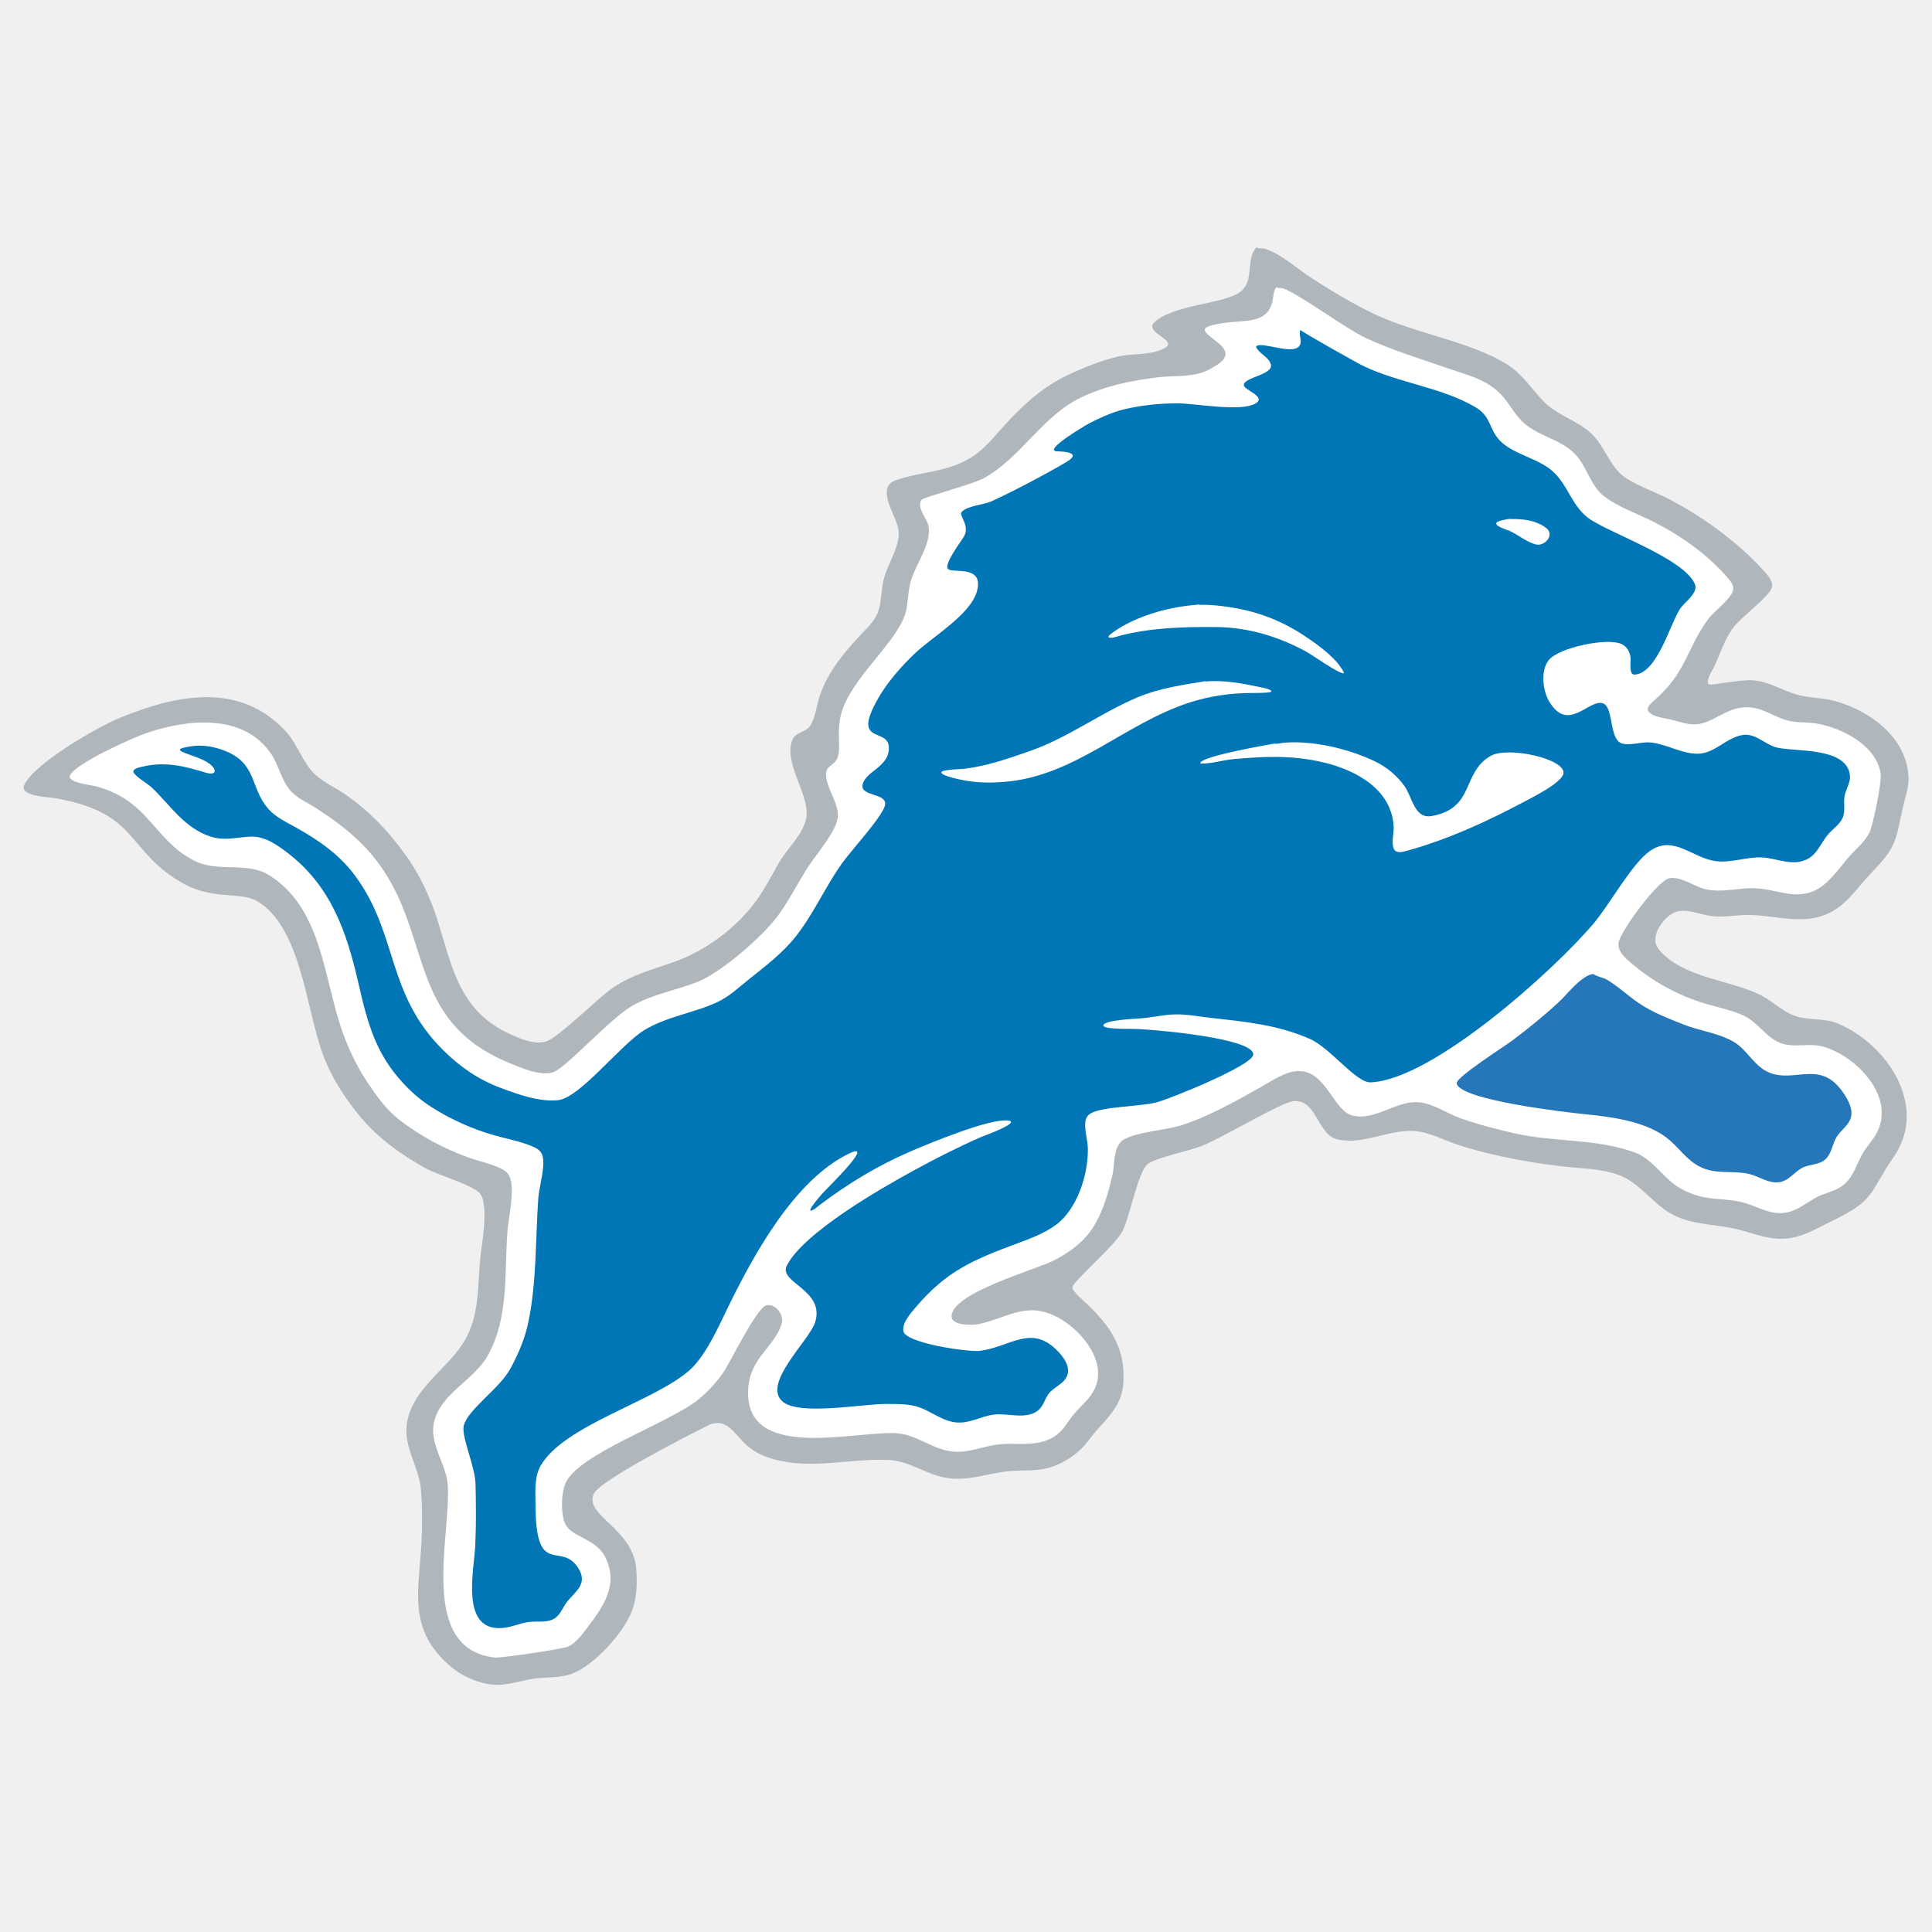
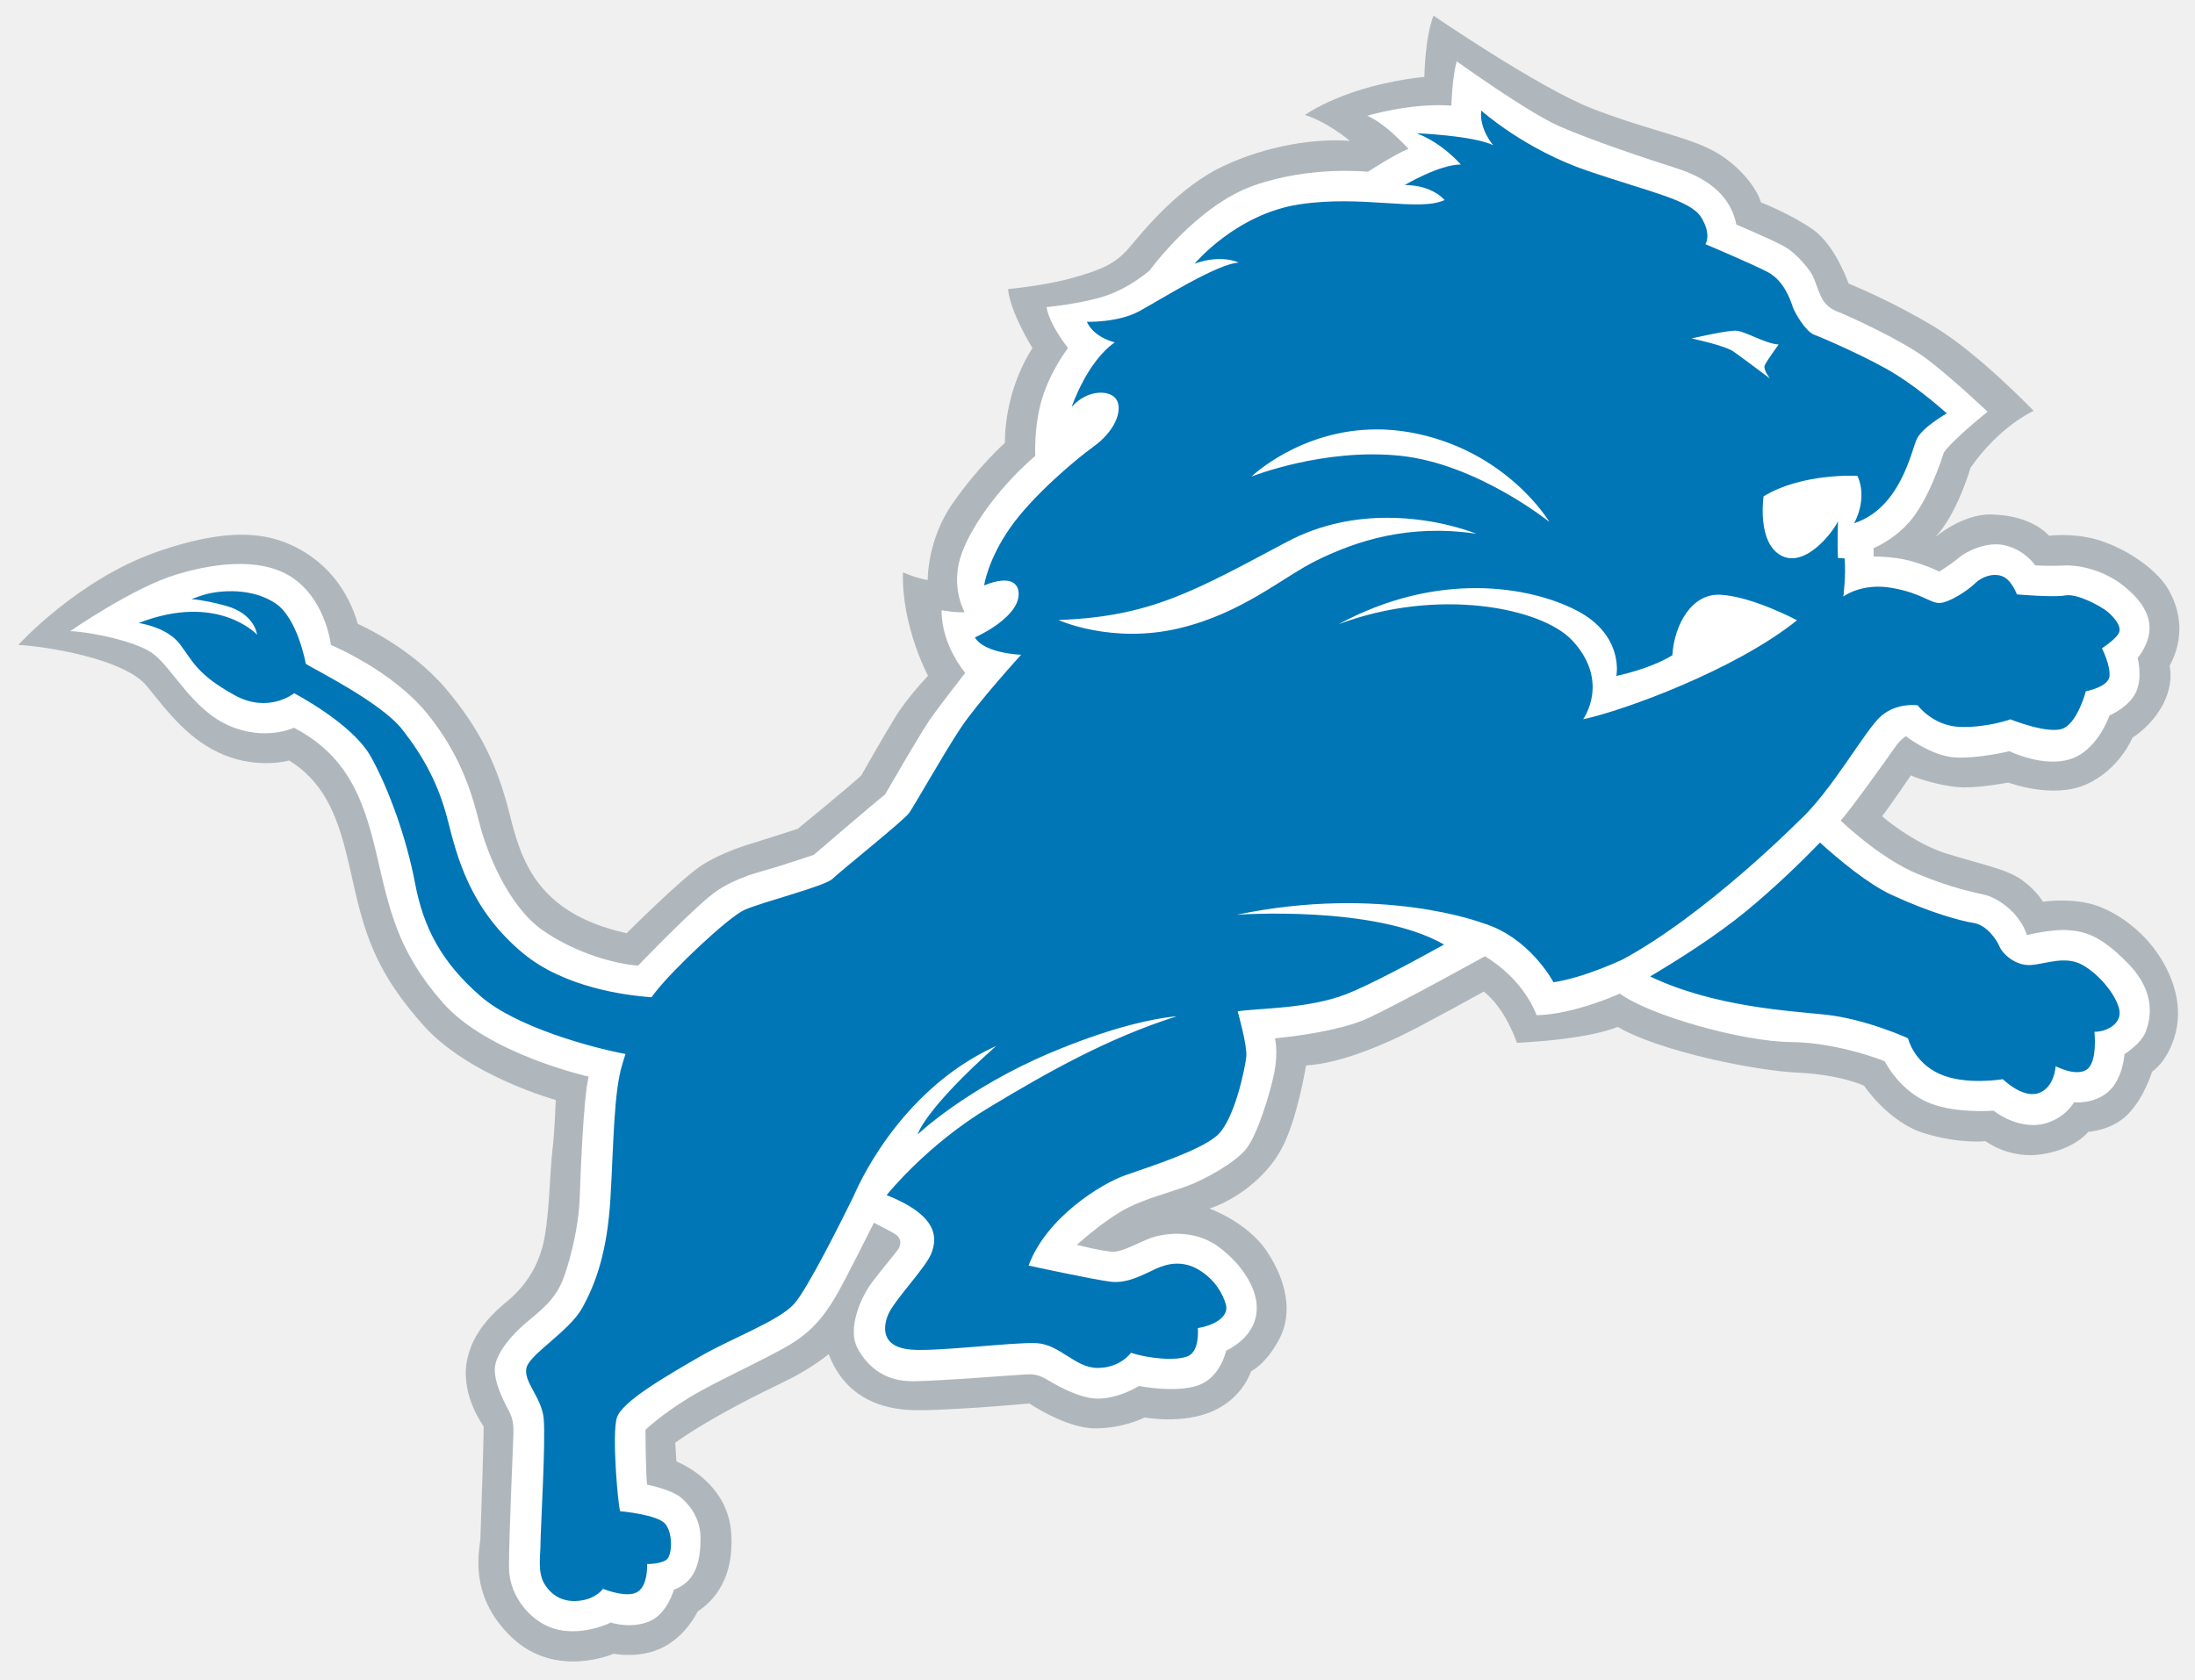
- <svg xmlns="http://www.w3.org/2000/svg" version="1.1" id="Layer_1" x="0px" y="0px" viewBox="0 0 800 800" style="enable-background:new 0 0 800 800;" xml:space="preserve">
-   <style type="text/css">
- 	.st0{stroke:#000000;stroke-width:3.088;stroke-miterlimit:10;}
- 	.st1{fill:#B0B7BC;}
- 	.st2{fill:#FFFFFF;}
- 	.st3{fill:#0076B6;}
- 	.st4{fill:#2676BA;}
- </style>
-   <g>
-     <g>
-       <line class="st0" x1="574.73" y1="354.33" x2="585.41" y2="344.62" />
-       <path class="st1" d="M520.36,102.36c0.21,0.68,2.46,0.35,3.25,0.59c6.86,2.14,13.55,8.36,19.53,12.23    c8.12,5.26,16.62,10.34,25.31,14.56c17.2,8.36,40.69,11.69,55.71,21.22c6.3,4,9.81,9.81,14.82,15.06    c5.75,6.04,14.31,7.98,20.28,13.83c5.36,5.26,7.61,13.94,13.91,18.03c5.49,3.59,12.04,5.73,17.86,8.75    c14.16,7.37,28.54,17.83,39.28,29.68c1.64,1.81,4.18,4.5,3.3,7.2c-1.12,3.4-11.95,11.71-14.9,15.14    c-4.51,5.26-6.08,11.54-9.01,17.64c-0.69,1.45-3.49,5.43-2.19,7.06c0.54,0.69,12.75-1.99,17.96-1.68    c6.89,0.41,11.98,4.01,18.38,5.89c5.21,1.53,10.8,1.31,16.07,2.75c14.67,4.05,30.14,15.58,30.35,32.1    c0.04,3.85-1.29,7.45-2.14,11.14c-3.3,14.27-2.26,16.6-13.29,27.94c-6.26,6.44-10.2,13.68-19,17.27    c-10.01,4.08-21.08,0.28-31.38,0.11c-5.07-0.08-10.1,0.99-15.17,0.52c-4.62-0.42-10.51-3.23-15.04-1.89    c-4.23,1.24-8.82,7.23-8.84,11.64c-0.01,1.99,1.06,3.69,2.39,5.07c10.29,10.8,27.82,11.42,40.71,17.58    c5,2.39,9.05,6.66,14.18,8.65c5.83,2.28,12.29,0.88,18.23,3.34c20.41,8.48,37.69,34.12,23.32,55.12    c-10.91,15.94-7.42,17.9-26.36,27.03c-4.05,1.95-7.86,4.24-12.15,5.64c-1.32,0.44-2.68,0.79-4.05,1.03    c-8.64,1.5-15.52-2.12-23.67-3.89c-9.46-2.05-18.79-1.49-27.33-6.89c-7.02-4.43-12.11-12.09-19.89-15.07    c-8-3.06-16.02-2.81-24.32-3.82c-8.19-0.99-16.25-2.25-24.31-3.99c-6.12-1.31-12.28-2.88-18.23-4.81    c-5.98-1.92-11.89-5.33-18.23-5.8c-10.53-0.75-21.43,5.96-32.01,3.43c-8.14-1.95-8.42-16.22-17.62-15.83    c-0.31,0.03-0.61,0.07-0.92,0.11c-5.53,0.96-29.13,15.17-37.57,18.49c-5.12,2.02-18.88,4.81-22.32,7.45    c-3.95,3.04-7.38,21.65-10.44,27.76c-3.04,6.02-20.61,20.89-20.74,23.26c-0.21,3.98,20.06,13.97,21.08,34.45    c0.2,4.1,0.07,8.34-1.6,12.15c-2.19,5.04-6.07,8.82-9.62,12.87c-2.25,2.57-4.05,5.44-6.57,7.78c-3.59,3.35-7.88,5.94-12.59,7.39    c-5.64,1.72-11.46,0.99-17.21,1.56c-9,0.89-17.08,4.43-26.29,2.65c-8.24-1.57-14.77-6.91-23.37-7.31    c-15.81-0.73-31.96,4.1-47.58-0.31c-4.12-1.17-7.83-2.85-11.05-5.7c-5.32-4.71-8.38-12.15-16.34-8.16    c-7.68,3.86-44.41,22.51-47.04,28.16c-4.2,8.99,16.13,14.2,17.53,30.96c0.46,5.68,0.36,11.82-1.62,17.22    c-3.37,9.23-15.84,23.13-25.3,26.46c-5.36,1.89-10.95,1.08-16.45,2.09c-6.23,1.14-11.81,3.26-18.23,2.01    c-6.99-1.36-12.58-4.46-17.65-9.39c-14.13-13.71-11.19-27.83-9.89-45.57c0.61-8.23,0.66-16.99,0.04-25.23    c-0.77-10.22-8.04-18.53-5.55-29.26c3.55-15.31,19.72-22.52,25.58-36.57c4.6-11.04,3.3-22.89,5.02-34.42    c0.74-5.01,2.51-17.99-0.34-22.24c-2.53-3.79-17.9-8.05-22.9-10.87c-10.41-5.86-19.89-12.62-27.5-21.94    c-5.95-7.27-11.19-15.41-14.59-24.2c-7.29-18.84-9.06-53.31-27.43-64.34c-6.85-4.11-18.13-0.56-30.19-7.12    c-24.54-13.36-18.08-29.53-53.88-35.65c-2.74-0.47-14.75-0.76-12.5-5.47c4.31-9.04,30.32-23.99,39.9-27.89    c23.17-9.45,49.13-14.86,68.22,5.53c5.01,5.36,7.02,13,12.24,17.98c3.5,3.36,8.13,5.3,12.11,8c10.35,7.1,18.69,15.89,25.92,26.1    c5.35,7.55,9.62,16.62,12.42,25.41c6.54,20.46,9.13,38.76,31.09,48.42c4.06,1.79,9.45,4.01,13.94,2.77    c5.38-1.49,21.65-18.16,28.15-22.5c7.67-5.13,16.15-7.41,24.77-10.4c13.26-4.59,26.38-14.33,34.61-25.83    c3.47-4.87,6.2-10.32,9.21-15.48c3.32-5.72,9.3-11,11.03-17.49c2.62-9.8-9.9-23.55-5.39-33.59c1.3-2.91,5.41-2.77,7.18-5.5    c2.35-3.6,2.65-8.53,4.02-12.55c3.59-10.47,11.16-19.17,18.72-27c2.39-2.48,4.74-5.13,5.7-8.54c1.17-4.18,1.03-8.64,2.12-12.87    c1.58-6.1,6.52-13.11,6.12-19.43c-0.35-5.22-7.17-14.31-4.23-19.1c0.72-1.2,2.05-1.86,3.34-2.29c10.09-3.44,20.61-3.26,30.12-8.85    c6.36-3.74,10.64-9.53,15.55-14.87c7.16-7.8,15.32-15.02,24.96-19.6c6.77-3.22,13.96-6.12,21.28-7.84    c5.9-1.37,14.05-0.37,19.31-3.59c5.52-3.37-9.44-6.19-4.21-10.79c8.38-7.38,29.36-7.28,35.69-12.64    C519.52,115.82,515.65,107.14,520.36,102.36z" />
-       <path class="st2" d="M528.65,118.75c0.37,0.82,1.58,0.39,2.32,0.59c5.63,1.45,26.17,16.69,34.46,20.56    c11.1,5.19,22.91,8.71,34.44,12.74c5.89,2.07,11.93,3.49,17.21,6.99c7.41,4.94,8.66,10.92,14.06,15.65    c6.3,5.55,15.45,6.66,21.32,13.02c4.69,5.12,6.2,12.89,11.73,17.18c5.36,4.14,12.21,6.59,18.28,9.5    c12.24,5.9,24.14,14.04,33.06,24.43c1.16,1.36,2.54,3.05,2.09,4.95c-0.88,3.81-8.03,8.79-10.5,12.25    c-8.82,12.32-9.01,22.02-21.91,33.18c-1.36,1.18-4.34,3.62-2.09,5.4c2.32,1.86,6.13,2.13,8.91,2.81c2.98,0.74,6.03,1.85,9.11,1.95    c7.67,0.26,13.23-7.16,22.25-7.1c6.26,0.03,10.52,3.63,16.25,5.34c4.18,1.26,8.6,0.68,12.88,1.45    c10.48,1.89,24.51,9.1,26.24,20.77c0.47,3.24-3.12,21.19-4.63,24.26c-1.58,3.2-4.18,5.59-6.62,8.1    c-8.31,8.55-12.44,19.33-26.87,17.31c-4.76-0.66-9.33-2.17-14.16-2.29c-6.86-0.18-13.42,1.93-20.27,0.41    c-4.6-1.02-10.21-5.49-14.97-4.53c-4.96,1-19.47,21.02-20.87,26.09c-1.08,3.9,2.62,6.92,5.23,9.16    c8.81,7.58,19.49,13.38,30.61,16.71c5.36,1.6,11.14,2.65,16.16,5.11c5.51,2.71,8.84,8.52,14.38,10.95    c5.54,2.44,12.19,0.05,18.06,1.66c13.62,3.75,30.2,20.63,22.36,35.66c-1.47,2.81-3.65,5.13-5.35,7.78    c-3.42,5.34-4.23,11.6-10.13,15c-3.24,1.86-6.99,2.47-10.21,4.35c-4.18,2.45-7.86,5.55-12.88,6.11    c-5.81,0.66-10.82-2.66-16.2-4.15c-9.58-2.65-15.73-0.17-26.18-5.79c-7.45-4-11.33-12.2-19.43-15.14    c-16.06-5.84-33.1-4.12-49.59-7.88c-7.44-1.69-15.09-3.66-22.29-6.2c-5.6-1.97-11.41-6.12-17.36-6.67    c-9.32-0.87-18.4,8.02-27.77,5.42c-7.55-2.1-10.83-18.26-21.77-18.34c-5.65-0.06-11.42,4.12-16.15,6.77    c-10.16,5.69-21.32,12.01-32.41,15.59c-7.26,2.35-17.31,2.49-23.81,5.83c-4.84,2.5-3.93,10.21-4.98,14.75    c-1.97,8.61-4.7,18.2-10.46,25.07c-3.77,4.47-9.24,8.2-14.48,10.73c-7.8,3.77-41.01,13.02-41.7,22.6    c-0.31,4.27,8.95,3.93,11.36,3.41c12.38-2.69,20.3-10.04,33.78-2.1c9.28,5.48,19.62,18.2,13.9,29.39    c-1.98,3.87-5.39,6.52-8.17,9.76c-2.56,2.97-4.29,6.65-7.53,9c-1.98,1.44-4.29,2.42-6.68,2.93c-5.61,1.22-11.46,0.24-17.13,0.87    c-7.42,0.82-13.61,4.28-21.35,2.59c-7.47-1.61-13.44-6.85-21.27-7.25c-17.59-0.91-63.49,12.13-61.07-18.89    c0.97-12.49,10.73-16.72,13.77-26.26c1.11-3.53-2.06-8.29-6.02-7.89c-3.99,0.4-15.04,23.38-18,27.74    c-2.89,4.22-6.43,8.08-10.37,11.32c-11.89,9.74-50.17,22.65-55.12,34.82c-1.76,4.38-1.98,12.1-0.17,16.48    c2.35,5.72,12.72,6.21,16.61,13.88c5.77,11.39-0.68,20.57-7.29,29.19c-2.27,2.95-4.43,6.11-7.79,7.9    c-1.88,1-27.96,4.89-30.47,4.62c-32.17-3.4-18.19-50.48-19.59-71.31c-0.64-9.44-8.35-17.52-5.39-27.35    c3.33-11.1,16.35-16.43,21.92-26.34c8.88-15.8,6.84-34.39,8.19-51.63c0.45-5.75,3.3-17.64,0.76-22.75    c-0.7-1.4-1.95-2.35-3.32-3.03c-4.34-2.13-9.37-3.11-13.91-4.76c-9.99-3.63-19.61-8.8-28.05-15.26    c-5.36-4.08-9.31-9.57-13.06-15.1c-5.24-7.73-9.14-16.27-11.95-25.17c-6.7-21.17-8.26-48.07-28.99-61.15    c-9.46-5.97-21.26-0.99-31.3-6.17c-16.95-8.73-18.44-24.82-40.61-30.75c-1.8-0.48-12.47-1.58-10.67-4.68    c2.92-5.07,25.79-15.4,31.94-17.47c16.81-5.61,39.26-8.14,51.01,8.3c3.53,4.94,4.37,11.54,8.59,16c2.79,2.97,6.8,4.65,10.19,6.83    c10.12,6.51,19.07,13.45,26.21,23.23c21.96,30.1,11.83,65.06,53.76,82.29c5.13,2.1,12.44,5.46,18.1,3.98    c5.03-1.31,23.53-22.06,32.69-27.41c8.62-5.03,18.19-6.48,27.35-10.09c9.63-3.79,26.81-18.7,33.05-27.14    c4.81-6.49,8.44-13.89,12.84-20.67c3.25-5.03,11.51-14.5,12.12-20.18c0.6-5.65-4.18-11.33-4.82-17.02c-0.54-4.89,3.59-4.27,4.81-8    c1.6-4.9-1.05-11.74,2.27-20.52c5.45-14.42,23.83-28.69,26.13-40.52c0.79-4.05,0.78-8.16,1.95-12.15    c2.12-7.32,9.91-17.04,6.62-24.36c-1-2.2-4.34-6.68-2.2-9.08c1-1.13,20.98-6.29,25.71-8.9c15.56-8.62,24.14-25.78,40.53-33.55    c9.97-4.73,20.48-6.86,31.4-8.22c7.88-0.99,15.55,0.41,22.67-3.94c2.04-1.25,5.84-3.23,5.46-6.14c-0.55-4.08-8.6-7.09-8.54-9.7    c0.06-1.95,9.21-2.92,10.78-3.06c8.69-0.79,16.15-0.21,17.54-10.34C527.48,121.48,527.52,119.99,528.65,118.75z" />
-       <path class="st3" d="M538.5,136.63c0.55,0.8,23.42,13.67,25.91,14.86c14.85,7.15,32.23,8.78,46.45,17.06    c6.61,3.85,5.6,8.97,10.08,13.76c5.36,5.75,15.65,7.27,21.9,12.76c6.7,5.9,8.09,15.17,15.9,20.17c9.62,6.16,38.56,16.32,43,26.46    c0.1,0.23,0.19,0.46,0.25,0.7c0.8,3.51-4.69,7.18-6.37,9.77c-4.14,6.39-9.47,26.69-18.74,27.17c-2.57,0.15-1.53-5.6-1.71-7.08    c-0.33-2.45-1.51-4.6-3.84-5.62c-6.07-2.68-25.5,1.5-29.84,6.48c-3.65,4.19-2.74,12.61-0.15,17.09    c7.74,13.39,16.1-0.31,22.04,0.92c5.21,1.08,2.46,15.82,8.82,16.88c3.85,0.66,7.8-1.01,11.73-0.53    c6.46,0.79,12.76,4.79,19.26,4.61c6.92-0.18,11.54-6.55,18.18-7.71c5.62-0.98,9.23,3.84,14.31,5.14    c7.44,1.9,28.78-0.36,30.32,11.36c0.41,3.14-1.76,5.98-2.24,9c-0.42,2.6,0.31,5.32-0.43,7.87c-1,3.37-4.3,5.29-6.44,7.84    c-2.92,3.51-4.41,8.2-8.79,10.3c-6.14,2.93-12.37-0.58-18.58-0.85c-6.46-0.26-12.8,2.42-19.23,1.51    c-9.59-1.34-17.31-10.91-26.98-4.26c-7.54,5.17-16.85,22.37-23.55,30.25c-16.61,19.55-66.67,64.61-92.21,65.64    c-6.03,0.25-16.52-14.15-25.16-17.99c-13.16-5.83-26.7-7.11-40.75-8.68c-5.13-0.57-10.01-1.57-15.19-1.46    c-4.8,0.1-9.42,1.31-14.18,1.64c-2.21,0.16-14.65,0.69-15.38,2.75c-0.57,1.6,7.28,1.57,12.32,1.61    c7.75,0.09,51.01,3.82,49.7,10.84c-0.85,4.51-34.87,18.37-40.57,19.72c-6.66,1.57-21.86,1.62-26.64,4.38    c-1.45,0.84-2.2,2.17-2.32,3.82c-0.29,3.59,1.03,7.29,1.08,10.91c0.14,10.74-4.46,25.17-13.42,31.62    c-4.98,3.57-10.75,5.65-16.44,7.77c-17.53,6.51-28.67,11.22-41.22,25.97c-2.09,2.46-5.9,6.59-5.3,10.14    c0.86,4.96,26.61,8.65,31.34,8.15c12.69-1.31,21.76-11.73,33.02,0.58c2.09,2.28,4.37,5.44,3.71,8.73    c-0.76,3.83-4.75,5.15-7.22,7.61c-2.28,2.27-2.57,5.84-5.21,7.84c-5.01,3.81-12.53,0.9-18.22,1.63c-5.69,0.72-10.23,4-16.21,3.16    c-5.23-0.75-9.35-4.18-14.18-6.01c-4.55-1.72-9.4-1.51-14.18-1.56c-9.63-0.08-35.69,4.93-42.76-0.9    c-8.93-7.37,10.92-25.3,13.33-32.85c4.32-13.54-15.29-16.43-11.7-23.53c6.87-13.57,38.56-31.74,52.27-39.24    c9.34-5.11,18.6-9.82,28.35-14.09c0.58-0.26,16.36-5.9,11.16-6.73c-7.32-1.17-32.92,9.48-40.53,12.76    c-13.67,5.89-26.04,13.41-37.88,22.37c-0.92,0.72-1.92,1.68-3.02,2.08c-2.74,1.01,4.11-6.72,4.64-7.31    c1.88-2.06,22.1-21.69,10.78-16.25c-22.7,10.94-39.65,42.16-50.29,64.01c-3.94,8.07-9.17,19.94-15.93,25.86    c-14.67,12.87-51.77,22.6-61.45,39.34c-2.69,4.68-2.17,10.47-2.17,15.66c0,31.68,10.54,15.14,17.82,26.95    c4.03,6.54-1.53,9.57-4.9,14.02c-1.94,2.55-2.86,5.96-6.1,7.22c-2.99,1.18-6.4,0.51-9.52,0.9c-3.44,0.43-6.62,1.95-10.04,2.39    c-18.91,2.5-12.61-24.03-12.18-34.26c0.35-8.39,0.32-16.92,0.09-25.32c-0.21-7.51-6.09-19.92-4.83-24.26    c1.98-6.84,14.66-15.07,19.19-23.32c3.34-6.1,6.07-12.44,7.5-19.27c3.53-16.94,2.91-34.45,4.15-51.62    c0.34-4.67,3.19-13.61,1.58-17.84c-0.63-1.63-2.16-2.61-3.7-3.27c-5-2.19-10.68-3.23-15.94-4.7c-9.11-2.54-18.37-6.72-26.32-11.82    c-7.85-5.03-14.87-12.52-19.61-20.54c-5.62-9.5-8.14-20.31-10.57-30.93c-4.83-21.17-11.39-39.91-29.05-53.54    c-4.54-3.49-9.73-7.2-15.74-6.89c-5.55,0.29-10.66,1.81-16.18,0.04c-10.83-3.46-16.5-12.58-24.2-20.06    c-2.28-2.2-5.64-3.76-7.63-6.18c-0.28-0.32-0.48-0.73-0.23-1.14c0.64-1.08,2.74-1.4,3.84-1.67c9.18-2.18,17.24-0.2,25.99,2.51    c4.23,1.3,5.05-0.95,1.65-3.63c-5.28-4.14-19.8-5.56-7.48-7.3c4.08-0.57,8.16-0.03,12.09,1.27c15.53,5.19,11.66,15.58,19.76,24.72    c3.08,3.49,7.57,5.53,11.55,7.76c9.59,5.39,18,11.21,24.57,20.2c17.64,24.21,12.66,48.53,36.19,71.87    c6.92,6.89,14.41,12.1,23.6,15.57c7.09,2.69,16.4,6.03,24.1,5.16c8.99-1.03,25.81-22.99,35.48-28.91    c9.38-5.77,20.49-7.08,30.35-11.68c5.02-2.33,8.86-6.09,13.16-9.5c6.69-5.31,13.91-10.85,19.25-17.58    c7.44-9.4,12.29-20.61,19.21-30.37c3.59-5.06,16.78-19.39,17.82-24.02c1.19-5.32-10.55-3.53-9.25-8.73    c1.31-5.25,9.99-6.95,10.81-14.01c1.24-10.57-16.27-1.02-4.2-21.89c3.85-6.63,9.42-12.95,14.94-18.22    c7.23-6.87,23.1-16.13,25.77-25.77c3.13-11.33-10.32-7.23-12.02-9.33c-1.68-2.05,5.48-11.34,6.64-13.37    c2.68-4.65-2.29-8.72-0.95-10.17c2.49-2.68,8.98-2.88,12.29-4.39c8.64-3.91,22.83-11.39,31.02-16.26    c6.67-3.95-0.69-4.36-3.81-4.47c-6.17-0.21,12.01-10.91,13.29-11.56c3.92-2.01,7.94-3.92,12.17-5.19c1-0.3,2.02-0.57,3.04-0.81    c6.6-1.55,14.47-2.32,21.26-2.32c7.41,0,26.36,3.72,32.49,0.03c4.54-2.75-4.65-5.47-4.9-7.48c-0.42-3.31,12.54-4.33,11.17-8.77    c-0.96-3.05-4.63-4.18-5.98-6.9l-0.09-0.32l0.11-0.23c2.24-2.02,14.99,3.82,17.8-0.09C539.5,141.17,537.51,138.6,538.5,136.63z" />
-       <path class="st2" d="M625.18,214.84c0.11,0.33,9.22-0.87,15.16,3.87c3.55,2.85-0.77,7.69-4.43,6.72c-3.8-1-7.14-3.88-10.67-5.55    c-1-0.46-5.58-1.68-5.68-3.09c-0.03-0.55,0.8-0.82,1.18-0.97C622.15,215.28,623.71,215.07,625.18,214.84z" />
-       <path class="st2" d="M496.51,250.3l-0.03,0.14l1.17-0.02c4.02-0.03,8.08,0.46,12.05,1.07c10.87,1.66,21.03,5.55,30.23,11.65    c4.91,3.24,9.96,6.86,13.86,11.32c0.26,0.29,3.43,4.43,2.53,4.37c-2.53-0.19-12.42-7.31-15.32-8.92    c-11.47-6.33-24.26-10.16-37.36-10.26c-13.55-0.11-26.21,0.21-39.42,3.44c-0.74,0.19-4.57,1.6-5.19,0.75    c-0.36-0.47,1.17-1.49,1.4-1.67c5.2-3.93,11.69-6.63,17.88-8.54C484.22,251.81,490.37,250.84,496.51,250.3z" />
-       <path class="st2" d="M499.16,282.06c-0.04,0.21,2,0,2.14-0.01c6.27-0.26,13.36,0.96,19.49,2.28c0.68,0.16,5.64,0.9,5.64,1.94    c0,0.61-3.69,0.67-8.62,0.69c-8.59,0.04-17.11,1.32-25.3,3.96c-27.1,8.72-47.43,30.7-77.15,32.89c-5,0.38-10.09,0.34-15.03-0.49    c-1.39-0.23-10.54-1.88-10.54-3.49c0-1.21,8.21-1.34,9.52-1.49c9.24-1.1,18.57-4.34,27.3-7.41c15.74-5.52,29.33-15.86,44.61-22.26    C480.18,284.94,489.67,283.61,499.16,282.06z" />
-       <path class="st2" d="M527.92,307.89c0.16,0.32,3.18-0.29,3.65-0.34c12.03-1.02,26.75,2.46,37.61,7.64    c4.89,2.32,9.22,5.9,12.39,10.3c3.19,4.45,4.08,13.68,11.25,12.41c18.03-3.19,12.31-17.89,24.39-24.88    c7.12-4.13,31.05,1.19,30.19,7.2c-0.53,3.71-11.92,9.46-15.14,11.17c-15.69,8.39-32.31,16.09-49.51,20.85    c-1.54,0.42-4.39,1.29-5.43-0.48c-1.37-2.26-0.14-6.59-0.23-9.14c-0.58-15.57-15.39-23.65-28.89-26.88    c-12.94-3.09-24.4-2.58-37.43-1.41c-4.31,0.39-8.66,1.82-12.96,1.84c-0.07,0.01-0.78,0.06-0.77-0.2    c0.09-2.58,23.84-6.82,28.01-7.6l0.88-0.16L527.92,307.89z" />
-       <path class="st4" d="M659.85,403.27c0.05,0.63,4.38,1.73,5.23,2.22c4.76,2.74,8.87,6.72,13.42,9.82    c5.78,3.94,12.15,6.34,18.59,8.91c6.69,2.65,14.68,3.56,20.87,7.23c5.64,3.36,8.49,10.23,14.71,12.71    c11.22,4.49,21.93-6.34,31.68,10.03c1.52,2.55,2.91,5.67,2.02,8.68c-0.97,3.25-4.14,5.12-5.85,7.89c-1.7,2.74-1.94,6.2-4.08,8.69    c-2.61,3.03-6.76,2.44-10.07,4.08c-3.52,1.77-5.65,5.55-9.84,6.02c-4.37,0.49-8.2-2.48-12.3-3.45c-5.93-1.38-12.13-0.03-17.98-2    c-6.69-2.26-9.85-7.56-14.87-11.96c-8.75-7.66-23.62-9.64-34.79-10.74c-7.36-0.72-52.48-5.88-53.41-12.84    c-0.33-2.51,19.98-15.39,23.01-17.69c6.53-4.93,13-10.12,19.02-15.7c3.58-3.32,6.89-7.81,11.02-10.46    C657.54,403.88,658.21,403.56,659.85,403.27z" />
+ <svg xmlns="http://www.w3.org/2000/svg" height="148.42" viewBox="0 0 193.888 148.418" width="193.89" version="1.1">
+   <g transform="matrix(1.25 0 0 -1.25 -286.33 570.27)">
+     <g transform="matrix(.25 0 0 .25 230.36 298.03)">
+       <path d="m541.84 480.87s7.643 6.556 15.635 6.412c8.012-0.124 13.542-2.809 16.552-6.012 0 0 6.37 0.871 13.288-1.027 6.91-1.909 16.67-7.609 20.471-14.247 3.796-6.649 4.238-14.29 0.292-21.52 0 0 1.309-4.916-1.921-11.014-3.257-6.112-8.57-9.286-8.57-9.286s-3.635-9.034-13.117-13.234c-9.502-4.206-21.976 0.544-21.976 0.544s-7.065-1.377-12.393-1.377c-5.369 0.01-12.86 2.314-15.162 3.397 0 0-6.364-9.334-8.137-11.56 0 0 8.691-7.558 18.198-10.535 9.488-2.975 16.95-4.339 21.3-7.447 4.312-3.138 5.974-6.183 5.974-6.183s6.633 1.032 13-0.469c6.38-1.496 13.824-6.506 18.713-13.164 4.884-6.647 7.866-15.177 5.831-23.299-2.033-8.148-6.682-11.109-6.682-11.109s-2.265-7.483-6.883-12.079c-4.599-4.639-11.17-4.936-11.17-4.936s-3.606-4.84-12.965-6.324c-9.352-1.496-16.05 3.677-16.05 3.677s-7.392-0.838-17.453 2.285c-10.031 3.106-16.9 13.389-16.9 13.389s-6.535 3.141-18.616 3.695c-12.076 0.549-39.04 5.972-51.046 12.952 0 0-7.06-3.408-28.457-4.516 0 0-3.171 9.659-9.374 14.502 0 0-18.392-10.202-24.205-12.897-5.84-2.723-16.637-7.42-26.031-7.991 0 0-2.463-15.333-6.948-23.613-4.466-8.283-13.066-14.436-20.349-16.849 0 0 10.6-3.76 16.176-12.029 5.545-8.284 7.449-17.362 3.657-24.681-3.806-7.326-8.092-9.314-8.092-9.314s-2.176-7.394-10.739-11.235c-8.573-3.843-19.347-1.808-19.347-1.808s-5.966-3.143-14.134-3.08c-8.182 0.073-18.433 7.029-18.433 7.029s-26.819-2.453-34.799-1.783c-7.976 0.643-17.425 3.952-21.928 15.731 0 0-4.899-4.09-12.21-7.619-7.322-3.526-21.193-10.323-31.159-17.42l0.332-5.296s14.567-5.485 15.501-20.395c0.957-14.92-7.193-20.455-9.507-22.035 0 0-3.1-6.729-9.749-10.112-6.641-3.378-13.982-1.821-13.982-1.821s-16.378-7.268-28.862 4.672c-12.49 11.923-8.956 24.805-8.81 27.938 0.123 3.106 1.032 30.444 0.902 31.713 0 0-6.2 8.284-4.845 17.645 1.357 9.351 8.543 15.194 11.925 18.033 3.403 2.854 7.472 7.583 9.489 14.774 2.03 7.18 2.171 21.85 2.853 27.266 0.687 5.425 0.97 14.514 0.97 14.514s-24.546 6.767-37.304 21.009c-12.751 14.245-16.285 24.553-19.554 38.637-3.232 14.101-5.53 28.351-18.488 36.345 0 0-8.485-2.428-18.234 1.503-9.768 3.92-15.745 11.79-21.975 19.52-6.243 7.73-28.46 11.26-36.355 11.66 0 0 16.68 18.453 39.2 26.316 22.506 7.853 33.217 4.748 40.681 0.539 7.465-4.206 13.328-11.285 16.089-20.902 0 0 14.678-6.347 24.729-18.156 10.032-11.786 14.778-22.231 18.045-35.111 3.251-12.897 7.344-28.515 33.216-34.191 0 0 15.33 15.328 21.14 19.144 5.848 3.781 13.157 5.933 15.265 6.551 2.095 0.619 11.951 3.826 11.951 3.826s15.487 12.63 18.01 15.151c0 0 5.775 10.258 9.434 16.224 3.664 5.966 9.394 11.882 9.394 11.882s-7.518 13.97-7.104 29.258c0 0 3.702-1.68 7.016-2.161 0 0-0.227 11.323 7.109 21.767 7.319 10.46 14.708 17.007 14.708 17.007s-0.559 13.756 7.779 26.79c0 0-6.352 10.178-6.898 16.685 0 0 10.575 0.949 18.577 3.256 8.009 2.304 11.932 3.922 16.005 8.827 4.063 4.874 13.821 16.808 26.168 22.646 12.356 5.827 26.042 7.946 35.871 7.17 0 0-6.029 5.171-12.698 7.332 0 0 11.372 8.372 33.758 10.762 0 0 0.168 11.339 2.587 17.307 0 0 29.723-20.339 44.626-26.178 14.922-5.841 25.759-7.729 33.494-11.537 7.704-3.776 13.182-10.777 14.441-15.088 0 0 8.329-3.201 14.705-7.682 6.365-4.471 10.061-15.265 10.061-15.265s12.046-4.805 24.528-12.393c12.464-7.591 27.776-23.599 27.776-23.599s-9.648-4.247-17.839-16.09c0 0-3.768-13.142-9.981-19.616" fill="#b0b7bc" />
+       <path d="m524.41 475.38s5.616 0.111 10.535-1.26c4.939-1.38 8.057-2.999 8.057-2.999s3.631 2.304 5.478 3.902c1.829 1.625 7.342 4.475 12.258 3.679 4.939-0.803 8.424-4.32 9.336-5.82 0 0 4.209-0.255 8.107-0.036 3.902 0.242 11.129-1.133 16.852-5.725 5.762-4.586 11.009-11.363 4.019-20.41 0 0 1.498-5.739-0.569-9.862-2.063-4.143-7.4-6.397-7.4-6.397s-3.284-9.787-10.958-12.303c-7.686-2.536-17.327 2.194-17.327 2.194s-9.044-2.194-15.592-1.743c-6.531 0.468-13.681 5.987-13.681 5.987s-1.571-0.937-3.047-3.103c-1.506-2.189-12.761-17.964-15.383-20.742 0 0 11.013-10.698 21.904-15.157 10.902-4.466 16.401-5.178 19.287-5.963 2.849-0.816 9.159-4.367 11.466-11.26 0 0 7.004 1.743 11.577 1.385 4.593-0.338 9.064-1.25 17.091-9.507 8.026-8.259 6.2-15.728 4.934-19.156-1.259-3.42-6.032-6.39-6.032-6.39s-0.398-6.914-4.531-10.59c-4.135-3.655-9.734-3.027-9.734-3.027s-2.193-4.179-7.918-5.921c-5.75-1.723-11.938 1.279-14.824 3.566 0 0-11.804-1.038-19.476 2.753-7.669 3.781-11.28 11.205-11.28 11.205s-13.018 5.322-26.56 5.433c-13.529 0.11-39.735 7.427-48.322 13.691 0 0-13.031-5.936-23.531-6.093 0 0-3.242 9.83-14.6 16.653 0 0-24.337-13.486-33.055-17.499-8.709-4.014-24.049-5.468-26.293-5.71 0 0 0.952-3.682-0.179-9.653-1.188-5.957-4.833-17.67-7.926-21.568-3.115-3.898-11.714-8.706-16.75-10.545-5.042-1.838-11.344-3.45-16.647-6.072-5.258-2.645-11.684-8.012-14.496-10.545 0 0 8.12-2.055 10.568-1.949 2.441 0.095 6.807 2.523 10.029 3.767 3.219 1.274 12.265 2.995 19.494-2.402 7.226-5.388 11.006-12.374 10.759-17.67-0.204-5.268-3.627-9.1-8.676-11.709 0 0-1.508-7.447-7.805-9.732-6.337-2.287-16.829-0.212-16.829-0.212s-4.981-3.232-10.945-3.564c-5.961-0.353-13.983 4.808-15.245 5.493-1.277 0.7-2.526 1.373-4.714 1.373-2.193 0-25.792-1.952-33.136-1.952-7.332 0-12.378 3.571-15.479 9.294-3.098 5.742 1.246 14.915 4.017 18.566 2.735 3.692 7.115 8.739 7.662 9.775 0.579 1.032 0.71 2.74-0.786 3.776-1.493 1.032-6.281 3.393-6.281 3.393s-7.255-14.527-10.001-19.446c-2.76-4.929-6.317-10.434-13.189-14.68-6.891-4.247-21.465-10.679-29.13-15.373-7.697-4.694-12.252-9.029-12.252-9.029s0.08-13.822 0.496-15.524c0 0 6.924-1.365 9.694-3.768 2.756-2.421 5.493-6.317 5.377-11.706-0.096-5.389-0.818-11.729-7.533-14.235 0 0-1.876-6.979-7.14-9.039-5.281-2.07-10.679-0.237-10.679-0.237s-7.21-3.655-14.784-2.06c-7.565 1.602-13.875 9.391-13.991 17.322-0.11 7.923 1.25 36.579 1.25 38.433 0 1.831 0 3.775-1.36 6.289-1.383 2.526-4.604 8.827-3.78 12.85 0.799 4.014 4.919 8.722 8.706 11.938 3.781 3.204 8.386 6.407 10.671 12.84 2.284 6.402 4.234 15.239 4.475 22.017 0.231 6.752 1.052 28.772 2.538 34.735 0 0-28.469 6.316-41.308 20.994-12.837 14.685-15.023 26.387-18.692 42.094-3.672 15.72-8.357 27.736-23.309 35.556 0 0-8.012-3.901-18.312 0.569-10.331 4.476-15.958 16.174-21.45 20.319-5.506 4.117-20.491 6.487-23.488 6.402 0 0 17.854 12.389 30.137 16.06 12.267 3.665 25.586 4.811 33.947-1.849 8.364-6.626 9.624-18.113 9.624-18.113s17.214-7.11 27.197-19.373c9.981-12.28 12.933-23.732 14.892-31.423 1.959-7.684 8.009-23.047 17.716-29.825 9.711-6.784 21.093-9.634 27.026-10.036 0 0 16.745 17.493 22.483 21.284 5.715 3.783 12.147 5.284 14.884 6.079 2.765 0.791 12.301 3.954 12.301 3.954s16.877 14.532 20.12 17.04c0 0 9.789 16.959 12.538 20.984 2.766 4.005 10.152 13.439 10.152 13.439s-6.767 7.722-6.681 17.72c0 0 3.987-0.793 6.51-0.546 0 0-3.315 5.616-1.705 13.534 1.609 7.913 10.187 20.763 21.666 30.636 0 0-0.455 8.359 1.944 16.252 2.418 7.929 7.309 14.257 7.309 14.257s-5.234 6.475-6.06 11.553c0 0 9.888 0.927 16.771 3.208 6.875 2.314 12.383 7.186 12.383 7.186s13.172 18.179 29.223 23.916c16.083 5.737 32.456 3.964 32.456 3.964s8.122 5.284 11.469 6.447c0 0-6.374 7.175-11.661 9.382 0 0 12.383 3.74 23.788 2.864 0 0 0.209 7.934 1.506 12.542 0 0 19.879-14.341 28.946-18.342 9.054-4.014 26.361-9.752 32.227-11.595 5.843-1.829 15.763-5.641 17.858-16.23 0 0 9.643-4.058 13.444-6.128 3.786-2.072 7.691-7.004 8.485-9.069 0.781-2.05 1.582-4.599 2.569-6.188 0.992-1.604 2.688-2.74 4.301-3.302 1.612-0.589 17.544-7.696 24.901-13.2 7.321-5.526 17.322-15.031 17.322-15.031s-9.95-7.936-12.398-11.596c0 0-2.977-9.981-7.79-17.076-4.835-7.11-12.036-9.885-12.036-9.885v-2.393" fill="#fff" />
+       <path d="m516.77 33.557c-0.79 6.489 4.184 12.195 4.184 12.195-7.25-3.429-27.051-4.199-27.051-4.199 9.161 3.431 15.629 11.047 15.629 11.047-7.617 0-19.816 7.256-19.816 7.256 9.906 0 14.09 5.314 14.09 5.314-9.136 4.186-29.019-1.904-51.391 1.525-22.347 3.431-36.932 20.957-36.932 20.957 9.505-3.454 15.6-0.389 15.6-0.389-7.592 0.388-27.402 12.94-35.025 17.107-7.623 4.202-18.656 3.812-18.656 3.812 2.639 5.73 9.891 7.268 9.891 7.268-9.891 6.835-15.248 22.836-15.248 22.836 5.722-6.493 14.104-6.114 16.014-2.287 1.914 3.811-0.733 10.853-8.373 16.365-6.176 4.455-21.303 17.137-29.328 28.559-8 11.417-9.234 20.436-9.234 20.436 9.562-3.929 12.817-0.533 12.092 4.191-1.26 7.994-15.369 14.199-15.369 14.199 3.412 5.712 16.344 6.115 16.344 6.115s-15.251 16.733-21.338 25.863c-6.085 9.153-16.362 27.45-18.275 30.094-1.891 2.658-24.355 20.591-27.031 23.234-2.668 2.643-25.534 8.385-31.246 11.055-5.691 2.654-25.122 20.915-31.588 29.299-0.4 0.51-0.76 1.006-1.135 1.51-9.244-0.653-30.748-3.467-45.316-15.5-18.976-15.719-23.412-34.408-26.68-47.168-3.257-12.748-8.591-22.434-16.025-31.936-7.426-9.489-30.259-20.849-34.111-23.219 0 0-2.813-16.052-10.668-21.359-8.444-5.699-19.536-4.543-24.244-3.365-1.422 0.365-3.353 1.016-5.461 1.824 4.414 0.406 8.43 1.376 11.668 2.238 10.764 2.776 11.469 10.33 11.469 10.33s-13.838-15.018-41.793-4.121c2.21 0.367 10.353 1.994 14.508 7.434 4.671 6.168 6.046 10.712 19.387 18.088 11.933 6.624 21.01-0.688 21.01-0.688s20.337 10.517 26.996 22.232c6.379 11.315 12.735 29.052 15.699 44.787 2.975 15.704 9.197 27.867 23.137 40.02 12.383 10.834 38.867 18.121 51.24 20.449-0.34 1.153-0.716 2.332-1.105 3.578-3.056 9.889-3.055 27.803-4.199 47.229-1.124 19.399-5.313 30.434-9.898 38.818-4.563 8.371-18.639 16.39-19.783 21.324-1.144 4.965 5.348 10.299 6.086 17.895 0.761 7.615-1.123 39.605-1.123 44.168 0 4.584-1.156 10.292 1.51 14.484 2.668 4.204 6.865 6.471 12.568 5.697 5.697-0.738 7.992-4.166 7.992-4.166s8.374 3.429 12.176 1.119c3.811-2.291 3.43-9.871 3.43-9.871s5.72 0 7.221-1.924c1.565-1.913 1.914-8.763-0.748-12.186-2.65-3.425-15.99-4.559-15.99-4.559-0.73-1.549-3.052-27.419-1.145-33.141 1.905-5.697 17.134-14.466 28.961-21.326 11.796-6.841 27.783-12.558 33.48-18.645 4.656-4.959 16.911-29.559 21.34-38.586 0.263-0.56 14.939-36.683 50.062-52.68l0.266-0.182c-25.695 22.832-27.895 31.412-27.895 31.412s17.107-16.248 46.832-28.832c19.778-8.345 34.93-12.025 44.816-12.982-24.517 7.803-45.449 19.65-66.529 32.338-21.53 12.98-35.232 29.895-36.051 30.904 19.017 7.565 17.556 15.677 15.908 20.316-1.907 5.345-13.7 17.153-15.611 22.465-1.903 5.351-1.153 11.051 8.373 11.822 9.526 0.752 35.8-2.672 44.176-2.293 8.365 0.377 13.713 8.77 21.701 8.77 8.011 0 11.785-5.356 11.785-5.356 5.732 1.924 16.007 3.051 20.209 1.15 4.181-1.889 3.412-9.887 3.412-9.887 6.875-1.165 11.051-4.579 9.904-8.381-1.136-3.806-3.814-8.742-9.518-12.191-5.722-3.435-11.045-2.293-15.225-0.371-4.202 1.889-9.909 5.307-16.006 4.551-6.087-0.73-28.941-5.701-28.941-5.701 6.095-16.751 25.524-28.942 34.279-31.965 8.751-3.072 25.507-8.403 31.994-13.717 6.464-5.326 10.268-24.39 10.637-28.186 0.392-3.808-3.045-15.986-3.045-15.986 6.885-1.14 24.755-0.769 38.467-6.107 8.077-3.153 23.308-11.324 34.451-17.492-24.453-14.102-73.27-10.531-73.27-10.531 51.309-10.683 86.799 2.9 86.799 2.9 16.755 4.955 25.133 20.949 25.133 20.949 10.654-1.53 24.371-8.01 24.371-8.01 29.439-15.866 62.057-48.729 62.057-48.729 11.815-10.656 23.625-32.355 29.297-37.318 5.734-4.961 12.959-3.811 12.959-3.811s5.351 7.244 14.869 7.625c9.497 0.354 17.881-2.674 17.881-2.674s14.119 5.706 19.047 3.029c4.949-2.65 7.609-12.938 7.609-12.938s7.996-1.509 8.371-5.326c0.392-3.796-2.668-9.891-2.668-9.891s5.352-3.438 6.09-5.697c0.792-2.295-1.889-5.35-4.17-7.26-2.289-1.893-10.663-6.48-14.836-5.713-4.179 0.775-17.146-0.367-17.146-0.367s-1.907-5.338-5.33-6.481c-3.41-1.153-7.233 0.388-9.545 2.666-2.27 2.291-9.1 6.852-12.531 6.852-3.443 0-6.104-3.437-16.754-5.328-10.683-1.905-17.148 3.049-17.148 3.049s0.989-7.877 0.436-13.369c-0.062-0.479-2.253 0.104-2.336-0.377-0.29-5.204 0-12.92 0-12.92-1.163 3.043-11.241 16.783-19.996 12.225-8.757-4.586-6.289-20.961-6.289-20.961 13.722-8.394 33.172-7.246 33.172-7.246 3.759 8.369-1.184 16.744-1.184 16.744 16.372-5.332 20.194-25.506 22.113-29.686 1.883-4.2 10.631-9.137 10.631-9.137s-8.749-7.993-17.902-13.709c-9.114-5.71-25.876-12.946-28.93-14.086-3.027-1.147-6.848-7.637-7.615-9.893-0.755-2.303-3.035-9.157-8.744-12.221-5.72-3.008-22.08-9.885-22.08-9.885s2.279-3.428-1.529-9.525c-3.808-6.08-17.529-8.747-39.994-16.361-22.446-7.627-37.68-21.332-37.68-21.332zm89.678 77.758c3.392 0 10.455 4.592 15.383 4.896 0 0-4.298 5.878-4.928 7.406-0.578 1.536 1.863 4.615 1.863 4.615s-9.826-7.389-12.898-9.539c-3.097-2.156-14.791-4.625-14.791-4.625s12.017-2.754 15.371-2.754zm-126.68 34.9c3.857-0.004 7.914 0.33 12.148 1.102 33.865 6.184 48.92 31.598 48.92 31.598s-25.474-20.512-52.609-23.365c-27.171-2.853-52.666 7.346-52.666 7.346s17.21-16.652 44.207-16.68zm3.822 31.238c17.993 0.012 31.406 5.644 31.406 5.644-24.126-3.57-42.477 2.621-56.264 9.365-12.018 5.867-26.231 18.728-48.816 24.072-23.831 5.631-42.549-2.951-42.549-2.951 32.779-1.155 48.312-10.418 80.799-27.652 12.184-6.471 24.628-8.486 35.424-8.479zm31.645 24.863c14.543 0.07 26.792 3.57 35.1 7.834 15.901 8.156 14.477 21.226 14.195 22.988 0 0.056 0.002 0.167-0.029 0.209 0 0 11.636-2.313 19.775-7.293 0.697-10.909 6.911-21.973 17.014-21.398 11.336 0.638 27.035 9.014 27.035 9.014-21.704 17.524-61.51 32.055-75.574 34.988 0 0 9.7-13.267-3.812-27.82-10.876-11.678-47.598-18.911-82.568-5.771 17.485-9.459 34.322-12.82 48.865-12.75zm121.21 89.924c-6.101 6.319-15.519 15.535-25.947 24.141-10.851 8.944-24.693 17.629-34.078 23.188 22.647 10.801 49.409 12.156 61.805 13.482 14.458 1.52 29.322 8.365 29.322 8.365s1.916 8.367 11.057 12.553c9.107 4.204 22.453 1.9 22.453 1.9s6.861 6.848 12.564 4.947c5.71-1.895 6.092-9.523 6.092-9.523s7.227 3.814 11.029 1.158c3.833-2.668 2.682-13.324 2.682-13.324 4.569 0 9.893-3.053 8.738-8-1.122-4.961-6.849-12.181-12.924-15.605-6.081-3.431-12.937-0.39-18.273 0-5.33 0.365-9.908-3.814-11.066-6.479-1.119-2.656-4.57-7.627-9.127-8.377-4.551-0.74-14.847-3.423-28.922-9.887-8.402-3.883-18.557-12.32-25.404-18.539z" transform="matrix(.8 0 0 -.8 .099512 628.31)" fill="#0076b6" />
    </g>
  </g>
</svg>
